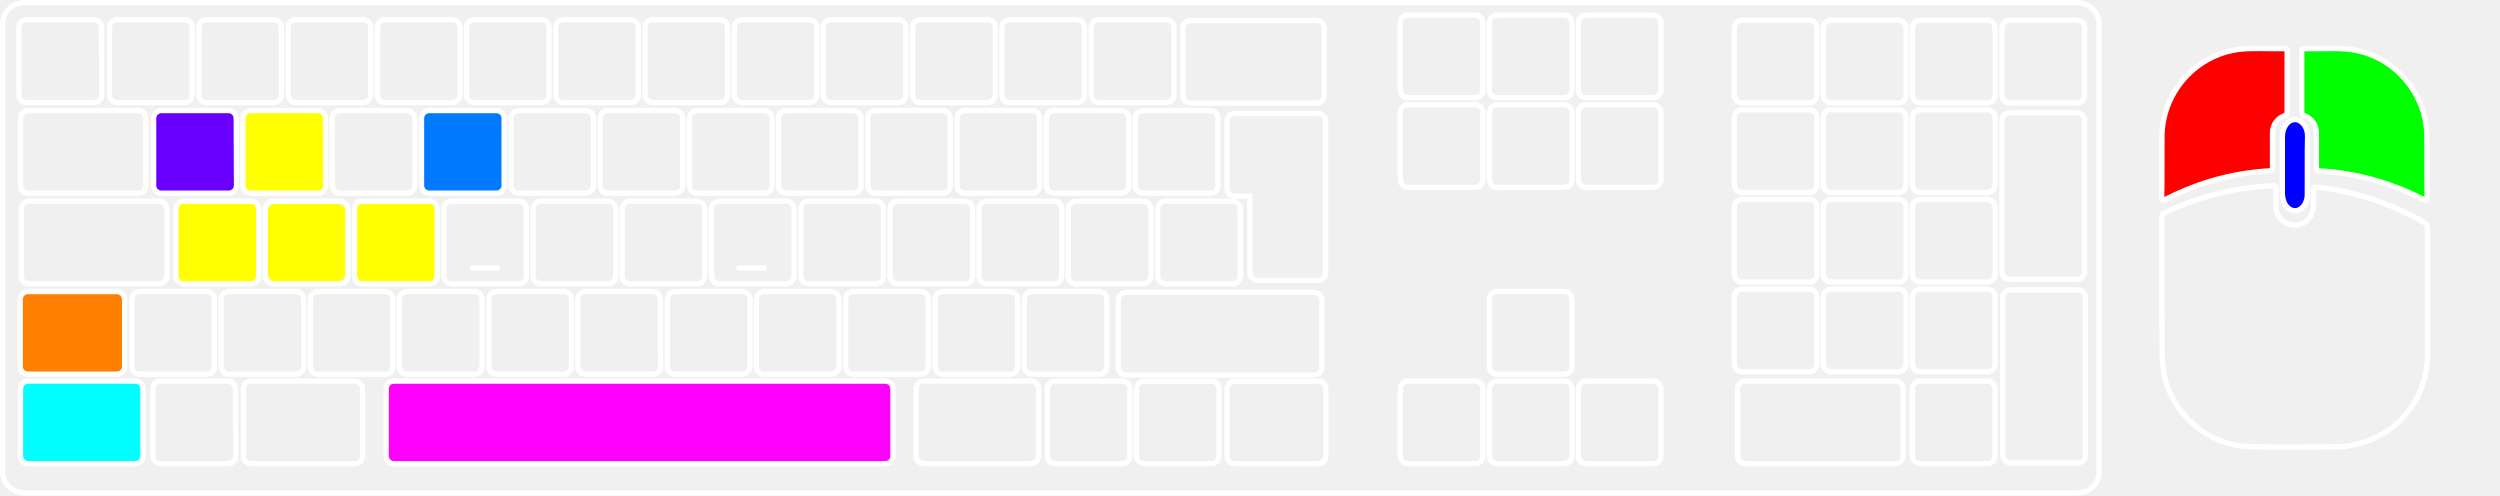
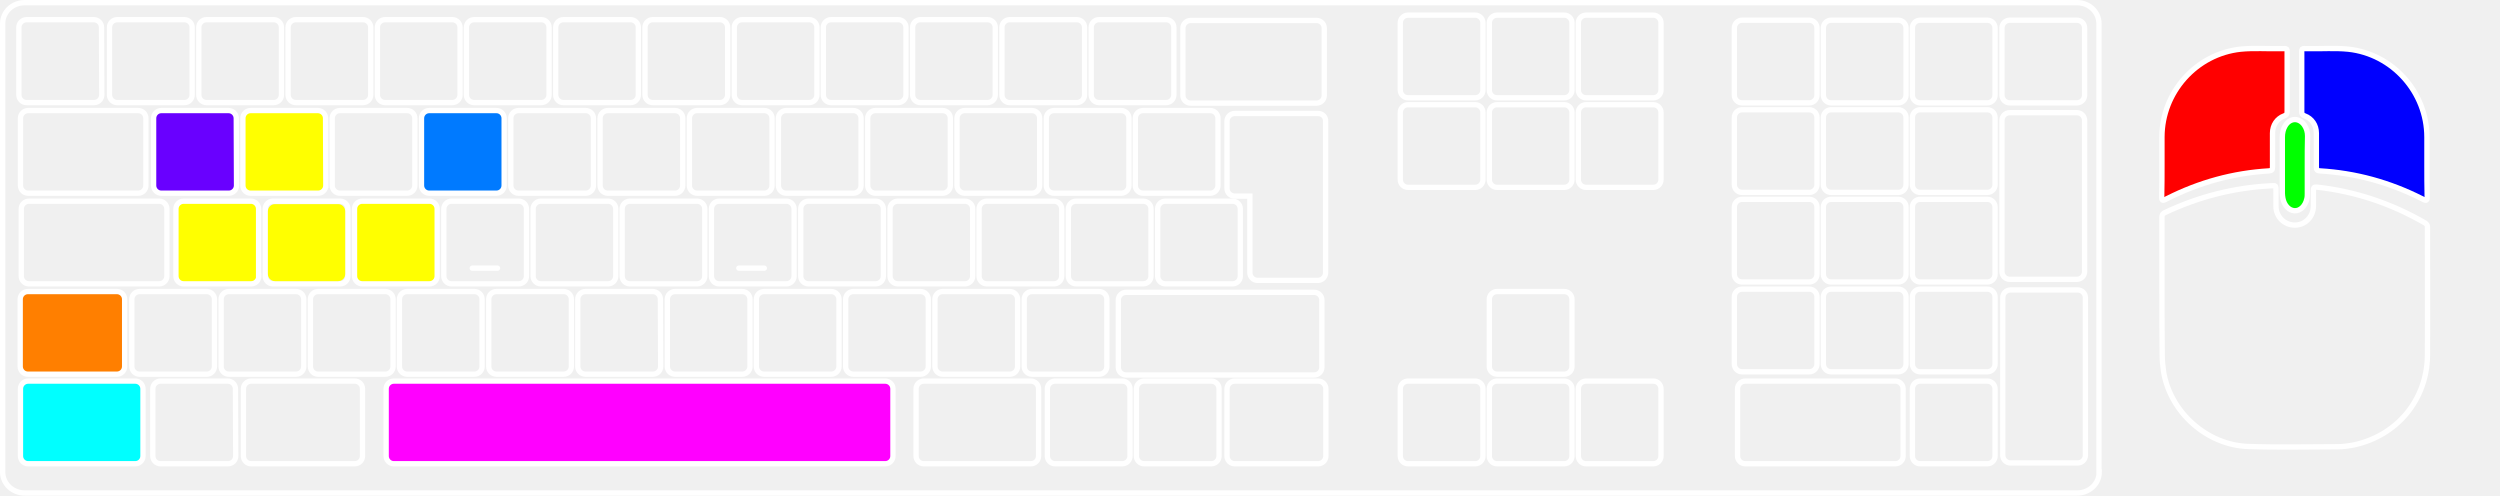
<svg xmlns="http://www.w3.org/2000/svg" version="1.1" id="Calque_1" x="0px" y="0px" viewBox="0 0 940.7 186.5" style="enable-background:new 0 0 940.7 186.5;" xml:space="preserve">
  <style type="text/css">
	.st0{fill:none;stroke:#FFFFFF;stroke-width:2;}
	.st1{fill:#FFFF00;stroke:#FFFFFF;stroke-width:2;}
	.st2{fill:#007AFF;stroke:#FFFFFF;stroke-width:2;}
	.st3{fill:#6900FF;stroke:#FFFFFF;stroke-width:2;}
	.st4{fill:#FF7F00;stroke:#FFFFFF;stroke-width:2;}
	.st5{fill:#00FFFF;stroke:#FFFFFF;stroke-width:2;}
	.st6{fill:#FF00FF;stroke:#FFFFFF;stroke-width:2;}
	.st7{fill:none;stroke:#FFFFFF;stroke-width:2;stroke-linecap:round;}
	.st8{fill:none;stroke:#FFFFFF;stroke-width:2;stroke-miterlimit:10;}
	.st9{fill:#FF0000;stroke:#FFFFFF;stroke-width:2;stroke-miterlimit:10;}
- 	.st10{fill:#0000FF;stroke:#FFFFFF;stroke-width:2;stroke-miterlimit:10;}
- 	.st11{fill:#00FF00;stroke:#FFFFFF;stroke-width:2;stroke-miterlimit:10;}
+ 	.st10{fill:#00FF00;stroke:#FFFFFF;stroke-width:2;stroke-miterlimit:10;}
+ 	.st11{fill:#0000FF;stroke:#FFFFFF;stroke-width:2;stroke-miterlimit:10;}
	.st12{fill:#FFFF00;}
</style>
  <path class="st0" d="M789.9,177.6c0,4.4-3.7,7.9-8.3,7.9H9.3c-4.6,0-8.3-3.5-8.3-7.9V8.9C1,4.5,4.7,1,9.3,1h772.2  c4.6,0,8.3,3.5,8.3,7.9v168.7L789.9,177.6L789.9,177.6z" />
  <path class="st0" d="M717.2,137c0,1.6-1.3,2.9-2.9,2.9H689c-1.6,0-2.9-1.3-2.9-2.9v-25.3c0-1.6,1.3-2.9,2.9-2.9h25.3  c1.6,0,2.9,1.3,2.9,2.9V137z" />
  <path class="st0" d="M717.2,103.2c0,1.6-1.3,2.9-2.9,2.9H689c-1.6,0-2.9-1.3-2.9-2.9V77.9c0-1.6,1.3-2.9,2.9-2.9h25.3  c1.6,0,2.9,1.3,2.9,2.9V103.2z" />
  <path class="st0" d="M717.2,69.5c0,1.6-1.3,2.9-2.9,2.9H689c-1.6,0-2.9-1.3-2.9-2.9V44.2c0-1.6,1.3-2.9,2.9-2.9h25.3  c1.6,0,2.9,1.3,2.9,2.9V69.5z" />
  <path class="st0" d="M717.2,35.8c0,1.6-1.3,2.9-2.9,2.9H689c-1.6,0-2.9-1.3-2.9-2.9V10.5c0-1.6,1.3-2.9,2.9-2.9h25.3  c1.6,0,2.9,1.3,2.9,2.9V35.8z" />
  <path class="st0" d="M591.5,171.6c0,1.6-1.3,2.9-2.9,2.9h-25.3c-1.6,0-2.9-1.3-2.9-2.9v-25.3c0-1.6,1.3-2.9,2.9-2.9h25.3  c1.6,0,2.9,1.3,2.9,2.9V171.6z" />
  <path class="st0" d="M591.5,137.9c0,1.6-1.3,2.9-2.9,2.9h-25.3c-1.6,0-2.9-1.3-2.9-2.9v-25.3c0-1.6,1.3-2.9,2.9-2.9h25.3  c1.6,0,2.9,1.3,2.9,2.9V137.9z" />
  <path class="st0" d="M591.5,67.6c0,1.6-1.3,2.9-2.9,2.9h-25.3c-1.6,0-2.9-1.3-2.9-2.9V42.3c0-1.6,1.3-2.9,2.9-2.9h25.3  c1.6,0,2.9,1.3,2.9,2.9V67.6z" />
  <path class="st0" d="M591.5,33.9c0,1.6-1.3,2.9-2.9,2.9h-25.3c-1.6,0-2.9-1.3-2.9-2.9V8.6c0-1.6,1.3-2.9,2.9-2.9h25.3  c1.6,0,2.9,1.3,2.9,2.9V33.9z" />
  <path class="st0" d="M332.4,103.9c0,1.6-1.3,2.9-2.9,2.9h-25.3c-1.6,0-2.9-1.3-2.9-2.9V78.6c0-1.6,1.3-2.9,2.9-2.9h25.3  c1.6,0,2.9,1.3,2.9,2.9V103.9z" />
  <path class="st0" d="M324,69.8c0,1.6-1.3,2.9-2.9,2.9h-25.3c-1.6,0-2.9-1.3-2.9-2.9V44.5c0-1.6,1.3-2.9,2.9-2.9h25.3  c1.6,0,2.9,1.3,2.9,2.9V69.8z" />
  <path class="st0" d="M340.9,35.7c0,1.6-1.3,2.9-2.9,2.9h-25.3c-1.6,0-2.9-1.3-2.9-2.9V10.3c0-1.6,1.3-2.9,2.9-2.9H338  c1.6,0,2.9,1.3,2.9,2.9V35.7z" />
  <path class="st1" d="M164.5,103.9c0,1.6-1.3,2.9-2.9,2.9h-25.3c-1.6,0-2.9-1.3-2.9-2.9V78.6c0-1.6,1.3-2.9,2.9-2.9h25.3  c1.6,0,2.9,1.3,2.9,2.9V103.9z" />
  <path class="st0" d="M156.1,69.8c0,1.6-1.3,2.9-2.9,2.9h-25.3c-1.6,0-2.9-1.3-2.9-2.9V44.5c0-1.6,1.3-2.9,2.9-2.9h25.3  c1.6,0,2.9,1.3,2.9,2.9V69.8z" />
  <path class="st0" d="M173.1,35.7c0,1.6-1.3,2.9-2.9,2.9h-25.3c-1.6,0-2.9-1.3-2.9-2.9V10.3c0-1.6,1.3-2.9,2.9-2.9h25.3  c1.6,0,2.9,1.3,2.9,2.9V35.7z" />
  <path class="st0" d="M181.4,137.9c0,1.6-1.3,2.9-2.9,2.9h-25.3c-1.6,0-2.9-1.3-2.9-2.9v-25.3c0-1.6,1.3-2.9,2.9-2.9h25.3  c1.6,0,2.9,1.3,2.9,2.9V137.9z" />
  <path class="st0" d="M349.3,137.9c0,1.6-1.3,2.9-2.9,2.9h-25.3c-1.6,0-2.9-1.3-2.9-2.9v-25.3c0-1.6,1.3-2.9,2.9-2.9h25.3  c1.6,0,2.9,1.3,2.9,2.9V137.9z" />
  <path class="st0" d="M683.7,137c0,1.6-1.3,2.9-2.9,2.9h-25.3c-1.6,0-2.9-1.3-2.9-2.9v-25.3c0-1.6,1.3-2.9,2.9-2.9h25.3  c1.6,0,2.9,1.3,2.9,2.9V137z" />
  <path class="st0" d="M558,171.6c0,1.6-1.3,2.9-2.9,2.9h-25.3c-1.6,0-2.9-1.3-2.9-2.9v-25.3c0-1.6,1.3-2.9,2.9-2.9h25.3  c1.6,0,2.9,1.3,2.9,2.9V171.6z" />
  <path class="st0" d="M683.7,103.2c0,1.6-1.3,2.9-2.9,2.9h-25.3c-1.6,0-2.9-1.3-2.9-2.9V77.9c0-1.6,1.3-2.9,2.9-2.9h25.3  c1.6,0,2.9,1.3,2.9,2.9V103.2z" />
  <path class="st0" d="M683.7,69.5c0,1.6-1.3,2.9-2.9,2.9h-25.3c-1.6,0-2.9-1.3-2.9-2.9V44.2c0-1.6,1.3-2.9,2.9-2.9h25.3  c1.6,0,2.9,1.3,2.9,2.9V69.5z" />
  <path class="st0" d="M683.7,35.8c0,1.6-1.3,2.9-2.9,2.9h-25.3c-1.6,0-2.9-1.3-2.9-2.9V10.5c0-1.6,1.3-2.9,2.9-2.9h25.3  c1.6,0,2.9,1.3,2.9,2.9V35.8z" />
  <path class="st0" d="M558,67.6c0,1.6-1.3,2.9-2.9,2.9h-25.3c-1.6,0-2.9-1.3-2.9-2.9V42.3c0-1.6,1.3-2.9,2.9-2.9h25.3  c1.6,0,2.9,1.3,2.9,2.9V67.6z" />
  <path class="st0" d="M558,33.9c0,1.6-1.3,2.9-2.9,2.9h-25.3c-1.6,0-2.9-1.3-2.9-2.9V8.6c0-1.6,1.3-2.9,2.9-2.9h25.3  c1.6,0,2.9,1.3,2.9,2.9V33.9z" />
  <path class="st0" d="M265.2,103.9c0,1.6-1.3,2.9-2.9,2.9H237c-1.6,0-2.9-1.3-2.9-2.9V78.6c0-1.6,1.3-2.9,2.9-2.9h25.3  c1.6,0,2.9,1.3,2.9,2.9C265.2,78.6,265.2,103.9,265.2,103.9z" />
  <path class="st0" d="M231.7,103.9c0,1.6-1.3,2.9-2.9,2.9h-25.3c-1.6,0-2.9-1.3-2.9-2.9V78.6c0-1.6,1.3-2.9,2.9-2.9h25.3  c1.6,0,2.9,1.3,2.9,2.9V103.9z" />
  <path class="st0" d="M198.1,103.9c0,1.6-1.3,2.9-2.9,2.9h-25.3c-1.6,0-2.9-1.3-2.9-2.9V78.6c0-1.6,1.3-2.9,2.9-2.9h25.3  c1.6,0,2.9,1.3,2.9,2.9V103.9z" />
  <path class="st0" d="M298.8,103.9c0,1.6-1.3,2.9-2.9,2.9h-25.3c-1.6,0-2.9-1.3-2.9-2.9V78.6c0-1.6,1.3-2.9,2.9-2.9h25.3  c1.6,0,2.9,1.3,2.9,2.9V103.9z" />
  <path class="st0" d="M256.9,69.8c0,1.6-1.3,2.9-2.9,2.9h-25.3c-1.6,0-2.9-1.3-2.9-2.9V44.5c0-1.6,1.3-2.9,2.9-2.9H254  c1.6,0,2.9,1.3,2.9,2.9V69.8z" />
  <path class="st0" d="M223.3,69.8c0,1.6-1.3,2.9-2.9,2.9h-25.3c-1.6,0-2.9-1.3-2.9-2.9V44.5c0-1.6,1.3-2.9,2.9-2.9h25.3  c1.6,0,2.9,1.3,2.9,2.9V69.8z" />
  <path class="st2" d="M189.7,69.8c0,1.6-1.3,2.9-2.9,2.9h-25.3c-1.6,0-2.9-1.3-2.9-2.9V44.5c0-1.6,1.3-2.9,2.9-2.9h25.3  c1.6,0,2.9,1.3,2.9,2.9V69.8z" />
  <path class="st0" d="M290.5,69.8c0,1.6-1.3,2.9-2.9,2.9h-25.3c-1.6,0-2.9-1.3-2.9-2.9V44.5c0-1.6,1.3-2.9,2.9-2.9h25.3  c1.6,0,2.9,1.3,2.9,2.9V69.8z" />
  <path class="st0" d="M240.2,35.7c0,1.6-1.3,2.9-2.9,2.9H212c-1.6,0-2.9-1.3-2.9-2.9V10.3c0-1.6,1.3-2.9,2.9-2.9h25.3  c1.6,0,2.9,1.3,2.9,2.9V35.7z" />
  <path class="st0" d="M206.6,35.7c0,1.6-1.3,2.9-2.9,2.9h-25.3c-1.6,0-2.9-1.3-2.9-2.9V10.3c0-1.6,1.3-2.9,2.9-2.9h25.3  c1.6,0,2.9,1.3,2.9,2.9V35.7z" />
  <path class="st0" d="M307.4,35.7c0,1.6-1.3,2.9-2.9,2.9h-25.3c-1.6,0-2.9-1.3-2.9-2.9V10.3c0-1.6,1.3-2.9,2.9-2.9h25.3  c1.6,0,2.9,1.3,2.9,2.9V35.7z" />
  <path class="st0" d="M273.8,35.7c0,1.6-1.3,2.9-2.9,2.9h-25.3c-1.6,0-2.9-1.3-2.9-2.9V10.3c0-1.6,1.3-2.9,2.9-2.9h25.3  c1.6,0,2.9,1.3,2.9,2.9V35.7z" />
  <path class="st0" d="M248.6,137.9c0,1.6-1.3,2.9-2.9,2.9h-25.4c-1.6,0-2.9-1.3-2.9-2.9v-25.3c0-1.6,1.3-2.9,2.9-2.9h25.3  c1.6,0,2.9,1.3,2.9,2.9L248.6,137.9L248.6,137.9L248.6,137.9z" />
  <path class="st0" d="M215,137.9c0,1.6-1.3,2.9-2.9,2.9h-25.3c-1.6,0-2.9-1.3-2.9-2.9v-25.3c0-1.6,1.3-2.9,2.9-2.9h25.3  c1.6,0,2.9,1.3,2.9,2.9V137.9z" />
  <path class="st0" d="M315.7,137.9c0,1.6-1.3,2.9-2.9,2.9h-25.3c-1.6,0-2.9-1.3-2.9-2.9v-25.3c0-1.6,1.3-2.9,2.9-2.9h25.3  c1.6,0,2.9,1.3,2.9,2.9V137.9z" />
  <path class="st0" d="M282.2,137.9c0,1.6-1.3,2.9-2.9,2.9H254c-1.6,0-2.9-1.3-2.9-2.9v-25.3c0-1.6,1.3-2.9,2.9-2.9h25.3  c1.6,0,2.9,1.3,2.9,2.9L282.2,137.9L282.2,137.9z" />
  <path class="st0" d="M716.1,171.6c0,1.6-1.3,2.9-2.9,2.9h-56.5c-1.6,0-2.9-1.3-2.9-2.9v-25.3c0-1.6,1.3-2.9,2.9-2.9h56.5  c1.6,0,2.9,1.3,2.9,2.9V171.6z" />
  <path class="st0" d="M784.7,171.3c0,1.6-1.3,2.9-2.9,2.9h-25.3c-1.6,0-2.9-1.3-2.9-2.9V112c0-1.6,1.3-2.9,2.9-2.9h25.3  c1.6,0,2.9,1.3,2.9,2.9V171.3z" />
  <path class="st0" d="M750.7,103.2c0,1.6-1.3,2.9-2.9,2.9h-25.3c-1.6,0-2.9-1.3-2.9-2.9V77.9c0-1.6,1.3-2.9,2.9-2.9h25.3  c1.6,0,2.9,1.3,2.9,2.9V103.2z" />
  <path class="st0" d="M750.7,69.5c0,1.6-1.3,2.9-2.9,2.9h-25.3c-1.6,0-2.9-1.3-2.9-2.9V44.2c0-1.6,1.3-2.9,2.9-2.9h25.3  c1.6,0,2.9,1.3,2.9,2.9V69.5z" />
  <path class="st0" d="M750.7,171.6c0,1.6-1.3,2.9-2.9,2.9h-25.3c-1.6,0-2.9-1.3-2.9-2.9v-25.3c0-1.6,1.3-2.9,2.9-2.9h25.3  c1.6,0,2.9,1.3,2.9,2.9V171.6z" />
  <path class="st0" d="M750.7,137c0,1.6-1.3,2.9-2.9,2.9h-25.3c-1.6,0-2.9-1.3-2.9-2.9v-25.3c0-1.6,1.3-2.9,2.9-2.9h25.3  c1.6,0,2.9,1.3,2.9,2.9V137z" />
  <path class="st0" d="M750.7,35.8c0,1.6-1.3,2.9-2.9,2.9h-25.3c-1.6,0-2.9-1.3-2.9-2.9V10.5c0-1.6,1.3-2.9,2.9-2.9h25.3  c1.6,0,2.9,1.3,2.9,2.9V35.8z" />
  <path class="st0" d="M625,171.6c0,1.6-1.3,2.9-2.9,2.9h-25.3c-1.6,0-2.9-1.3-2.9-2.9v-25.3c0-1.6,1.3-2.9,2.9-2.9h25.3  c1.6,0,2.9,1.3,2.9,2.9V171.6z" />
  <path class="st0" d="M625,67.6c0,1.6-1.3,2.9-2.9,2.9h-25.3c-1.6,0-2.9-1.3-2.9-2.9V42.3c0-1.6,1.3-2.9,2.9-2.9h25.3  c1.6,0,2.9,1.3,2.9,2.9V67.6z" />
  <path class="st0" d="M625,33.9c0,1.6-1.3,2.9-2.9,2.9h-25.3c-1.6,0-2.9-1.3-2.9-2.9V8.6c0-1.6,1.3-2.9,2.9-2.9h25.3  c1.6,0,2.9,1.3,2.9,2.9V33.9z" />
  <path class="st0" d="M366,103.9c0,1.6-1.3,2.9-2.9,2.9h-25.3c-1.6,0-2.9-1.3-2.9-2.9V78.6c0-1.6,1.3-2.9,2.9-2.9h25.3  c1.6,0,2.9,1.3,2.9,2.9V103.9z" />
  <path class="st0" d="M357.6,69.8c0,1.6-1.3,2.9-2.9,2.9h-25.3c-1.6,0-2.9-1.3-2.9-2.9V44.5c0-1.6,1.3-2.9,2.9-2.9h25.3  c1.6,0,2.9,1.3,2.9,2.9V69.8z" />
  <path class="st0" d="M374.5,35.7c0,1.6-1.3,2.9-2.9,2.9h-25.3c-1.6,0-2.9-1.3-2.9-2.9V10.3c0-1.6,1.3-2.9,2.9-2.9h25.3  c1.6,0,2.9,1.3,2.9,2.9V35.7L374.5,35.7z" />
  <path class="st0" d="M130.9,103.9c0,1.6-1.3,2.9-2.9,2.9h-25.3c-1.6,0-2.9-1.3-2.9-2.9V78.6c0-1.6,1.3-2.9,2.9-2.9H128  c1.6,0,2.9,1.3,2.9,2.9V103.9z" />
  <path class="st1" d="M122.6,69.8c0,1.6-1.3,2.9-2.9,2.9H94.3c-1.6,0-2.9-1.3-2.9-2.9V44.5c0-1.6,1.3-2.9,2.9-2.9h25.3  c1.6,0,2.9,1.3,2.9,2.9L122.6,69.8C122.5,69.8,122.6,69.8,122.6,69.8z" />
  <path class="st0" d="M139.5,35.7c0,1.6-1.3,2.9-2.9,2.9h-25.3c-1.6,0-2.9-1.3-2.9-2.9V10.3c0-1.6,1.3-2.9,2.9-2.9h25.3  c1.6,0,2.9,1.3,2.9,2.9V35.7z" />
  <path class="st0" d="M147.9,137.9c0,1.6-1.3,2.9-2.9,2.9h-25.3c-1.6,0-2.9-1.3-2.9-2.9v-25.3c0-1.6,1.3-2.9,2.9-2.9H145  c1.6,0,2.9,1.3,2.9,2.9V137.9z" />
  <path class="st0" d="M382.9,137.9c0,1.6-1.3,2.9-2.9,2.9h-25.3c-1.6,0-2.9-1.3-2.9-2.9v-25.3c0-1.6,1.3-2.9,2.9-2.9H380  c1.6,0,2.9,1.3,2.9,2.9V137.9z" />
  <path class="st0" d="M105.9,35.7c0,1.6-1.3,2.9-2.9,2.9H77.7c-1.6,0-2.9-1.3-2.9-2.9V10.3c0-1.6,1.3-2.9,2.9-2.9H103  c1.6,0,2.9,1.3,2.9,2.9V35.7z" />
  <path class="st0" d="M784.4,102.2c0,1.6-1.3,2.9-2.9,2.9h-25.3c-1.6,0-2.9-1.3-2.9-2.9V45.3c0-1.6,1.3-2.9,2.9-2.9h25.3  c1.6,0,2.9,1.3,2.9,2.9V102.2z" />
  <path class="st0" d="M784.4,35.8c0,1.6-1.3,2.9-2.9,2.9h-25.3c-1.6,0-2.9-1.3-2.9-2.9V10.5c0-1.6,1.3-2.9,2.9-2.9h25.3  c1.6,0,2.9,1.3,2.9,2.9V35.8z" />
  <path class="st0" d="M399.5,103.9c0,1.6-1.3,2.9-2.9,2.9h-25.3c-1.6,0-2.9-1.3-2.9-2.9V78.6c0-1.6,1.3-2.9,2.9-2.9h25.3  c1.6,0,2.9,1.3,2.9,2.9V103.9L399.5,103.9z" />
  <path class="st0" d="M466.7,103.9c0,1.6-1.3,2.9-2.9,2.9h-25.3c-1.6,0-2.9-1.3-2.9-2.9V78.6c0-1.6,1.3-2.9,2.9-2.9h25.3  c1.6,0,2.9,1.3,2.9,2.9V103.9z" />
  <path class="st0" d="M433.1,103.9c0,1.6-1.3,2.9-2.9,2.9h-25.3c-1.6,0-2.9-1.3-2.9-2.9V78.6c0-1.6,1.3-2.9,2.9-2.9h25.3  c1.6,0,2.9,1.3,2.9,2.9V103.9z" />
  <path class="st0" d="M391.2,69.8c0,1.6-1.3,2.9-2.9,2.9H363c-1.6,0-2.9-1.3-2.9-2.9V44.5c0-1.6,1.3-2.9,2.9-2.9h25.3  c1.6,0,2.9,1.3,2.9,2.9L391.2,69.8L391.2,69.8z" />
  <path class="st0" d="M458.3,69.8c0,1.6-1.3,2.9-2.9,2.9h-25.3c-1.6,0-2.9-1.3-2.9-2.9V44.5c0-1.6,1.3-2.9,2.9-2.9h25.3  c1.6,0,2.9,1.3,2.9,2.9V69.8z" />
  <path class="st0" d="M424.8,69.8c0,1.6-1.3,2.9-2.9,2.9h-25.3c-1.6,0-2.9-1.3-2.9-2.9V44.5c0-1.6,1.3-2.9,2.9-2.9h25.3  c1.6,0,2.9,1.3,2.9,2.9V69.8z" />
  <path class="st0" d="M441.7,35.7c0,1.6-1.3,2.9-2.9,2.9h-25.3c-1.6,0-2.9-1.3-2.9-2.9V10.3c0-1.6,1.3-2.9,2.9-2.9h25.3  c1.6,0,2.9,1.3,2.9,2.9V35.7z" />
  <path class="st0" d="M408.1,35.7c0,1.6-1.3,2.9-2.9,2.9h-25.3c-1.6,0-2.9-1.3-2.9-2.9V10.3c0-1.6,1.3-2.9,2.9-2.9h25.3  c1.6,0,2.9,1.3,2.9,2.9V35.7z" />
  <path class="st0" d="M498.9,171.6c0,1.6-1.3,2.9-2.9,2.9h-31.4c-1.6,0-2.9-1.3-2.9-2.9v-25.3c0-1.6,1.3-2.9,2.9-2.9H496  c1.6,0,2.9,1.3,2.9,2.9V171.6z" />
  <path class="st0" d="M497.4,138.2c0,1.6-1.3,2.9-2.9,2.9h-70.8c-1.6,0-2.9-1.3-2.9-2.9v-25.3c0-1.6,1.3-2.9,2.9-2.9h70.8  c1.6,0,2.9,1.3,2.9,2.9V138.2z" />
  <path class="st0" d="M498.3,35.9c0,1.6-1.3,2.9-2.9,2.9H448c-1.6,0-2.9-1.3-2.9-2.9V10.6c0-1.6,1.3-2.9,2.9-2.9h47.4  c1.6,0,2.9,1.3,2.9,2.9V35.9z" />
  <path class="st0" d="M496,42.7h-31.4c-1.6,0-2.9,1.3-2.9,2.9v25.3c0,1.6,1.3,2.9,2.9,2.9h5.7v28.8c0,1.6,1.3,2.9,2.9,2.9h22.7  c1.6,0,2.9-1.3,2.9-2.9v-57C498.9,44,497.6,42.7,496,42.7L496,42.7z" />
  <path class="st0" d="M416.5,137.9c0,1.6-1.3,2.9-2.9,2.9h-25.3c-1.6,0-2.9-1.3-2.9-2.9v-25.3c0-1.6,1.3-2.9,2.9-2.9h25.3  c1.6,0,2.9,1.3,2.9,2.9V137.9z" />
  <path class="st1" d="M97.4,103.9c0,1.6-1.3,2.9-2.9,2.9H69.1c-1.6,0-2.9-1.3-2.9-2.9V78.6c0-1.6,1.3-2.9,2.9-2.9h25.3  c1.6,0,2.9,1.3,2.9,2.9v25.3C97.3,103.9,97.4,103.9,97.4,103.9z" />
  <path class="st3" d="M89,69.8c0,1.6-1.3,2.9-2.9,2.9H60.7c-1.6,0-2.9-1.3-2.9-2.9V44.5c0-1.6,1.3-2.9,2.9-2.9H86  c1.6,0,2.9,1.3,2.9,2.9L89,69.8L89,69.8z" />
  <path class="st0" d="M72.3,35.7c0,1.6-1.3,2.9-2.9,2.9H44.1c-1.6,0-2.9-1.3-2.9-2.9V10.3c0-1.6,1.3-2.9,2.9-2.9h25.3  c1.6,0,2.9,1.3,2.9,2.9C72.3,10.3,72.3,35.7,72.3,35.7z" />
  <path class="st0" d="M38.3,35.7c0,1.6-1.3,2.9-2.9,2.9H10c-1.6,0-2.9-1.3-2.9-2.9V10.3c0-1.6,1.3-2.9,2.9-2.9h25.3  c1.6,0,2.9,1.3,2.9,2.9L38.3,35.7L38.3,35.7z" />
  <path class="st0" d="M114.3,137.9c0,1.6-1.3,2.9-2.9,2.9H86.1c-1.6,0-2.9-1.3-2.9-2.9v-25.3c0-1.6,1.3-2.9,2.9-2.9h25.3  c1.6,0,2.9,1.3,2.9,2.9C114.3,112.6,114.3,137.9,114.3,137.9z" />
  <path class="st0" d="M80.7,137.9c0,1.6-1.3,2.9-2.9,2.9H52.5c-1.6,0-2.9-1.3-2.9-2.9v-25.3c0-1.6,1.3-2.9,2.9-2.9h25.3  c1.6,0,2.9,1.3,2.9,2.9C80.7,112.6,80.7,137.9,80.7,137.9z" />
  <path class="st4" d="M46.9,137.9c0,1.6-1.3,2.9-2.9,2.9H10.5c-1.6,0-2.9-1.3-2.9-2.9v-25.3c0-1.6,1.3-2.9,2.9-2.9H44  c1.6,0,2.9,1.3,2.9,2.9V137.9z" />
  <path class="st5" d="M53.8,171.6c0,1.6-1.3,2.9-2.9,2.9H10.6c-1.6,0-2.9-1.3-2.9-2.9v-25.3c0-1.6,1.3-2.9,2.9-2.9h40.3  c1.6,0,2.9,1.3,2.9,2.9C53.8,146.3,53.8,171.6,53.8,171.6z" />
  <path class="st0" d="M54.9,69.8c0,1.6-1.3,2.9-2.9,2.9H10.6c-1.6,0-2.9-1.3-2.9-2.9V44.5c0-1.6,1.3-2.9,2.9-2.9H52  c1.6,0,2.9,1.3,2.9,2.9V69.8z" />
  <path class="st0" d="M62.8,103.9c0,1.6-1.3,2.9-2.9,2.9h-49c-1.6,0-2.9-1.3-2.9-2.9V78.6c0-1.6,1.3-2.9,2.9-2.9h49  c1.6,0,2.9,1.3,2.9,2.9V103.9z" />
  <path class="st0" d="M88.7,171.6c0,1.6-1.3,2.9-2.9,2.9H60.4c-1.6,0-2.9-1.3-2.9-2.9v-25.3c0-1.6,1.3-2.9,2.9-2.9h25.3  c1.6,0,2.9,1.3,2.9,2.9L88.7,171.6L88.7,171.6z" />
  <path class="st0" d="M425.2,171.6c0,1.6-1.3,2.9-2.9,2.9H397c-1.6,0-2.9-1.3-2.9-2.9v-25.3c0-1.6,1.3-2.9,2.9-2.9h25.3  c1.6,0,2.9,1.3,2.9,2.9L425.2,171.6L425.2,171.6z" />
  <path class="st0" d="M458.7,171.6c0,1.6-1.3,2.9-2.9,2.9h-25.3c-1.6,0-2.9-1.3-2.9-2.9v-25.3c0-1.6,1.3-2.9,2.9-2.9h25.3  c1.6,0,2.9,1.3,2.9,2.9V171.6z" />
  <path class="st0" d="M136.4,171.6c0,1.6-1.3,2.9-2.9,2.9h-39c-1.6,0-2.9-1.3-2.9-2.9v-25.3c0-1.6,1.3-2.9,2.9-2.9h39  c1.6,0,2.9,1.3,2.9,2.9V171.6z" />
  <path class="st0" d="M390.8,171.6c0,1.6-1.3,2.9-2.9,2.9h-40.3c-1.6,0-2.9-1.3-2.9-2.9v-25.3c0-1.6,1.3-2.9,2.9-2.9h40.3  c1.6,0,2.9,1.3,2.9,2.9V171.6z" />
  <path class="st6" d="M336,171.6c0,1.6-1.3,2.9-2.9,2.9H148.2c-1.6,0-2.9-1.3-2.9-2.9v-25.3c0-1.6,1.3-2.9,2.9-2.9h184.9  c1.6,0,2.9,1.3,2.9,2.9L336,171.6L336,171.6z" />
  <g>
    <line class="st7" x1="177.7" y1="100.9" x2="187.2" y2="100.9" />
    <line class="st7" x1="278" y1="100.9" x2="287.6" y2="100.9" />
  </g>
  <path class="st8" d="M813.5,108.9c0-9.1,0-18.1,0-27.2c0-0.9,0.3-1.3,1.1-1.7c12.7-6,26-9.4,40-10.1c1.8-0.1,1.8-0.1,1.8,1.7  c0,2,0,4,0,6c0,4,3.2,7.1,7.1,7.1c3.9,0,6.9-3.1,7-7.1c0-2,0-4,0-6c0-0.9,0.2-1.3,1.2-1.2c14.6,1.6,28.2,6.2,40.8,13.5  c0.6,0.4,0.9,0.8,0.9,1.5c0,16.1,0.1,32.3,0,48.4c-0.2,16.6-11.4,30.1-27.6,33.6c-2.1,0.4-4.2,0.7-6.3,0.7  c-11.2,0-22.4,0.3-33.5-0.1c-15.6-0.5-29.4-12.9-31.9-28.2c-0.3-2.1-0.5-4.2-0.5-6.3C813.5,125.3,813.5,117.1,813.5,108.9  L813.5,108.9L813.5,108.9z" />
  <path class="st9" d="M813.5,61.8c0-3.4,0-6.8,0-10.2c0-16.9,12.9-31.3,29.6-33.1c5-0.5,10.1-0.1,15.2-0.2c2.6,0,2.3-0.3,2.3,2.4  c0,7.1,0,14.2,0,21.3c0,0.8-0.2,1.3-1.1,1.6c-2.7,1-4.4,3.5-4.4,6.5c0,4.3,0,8.5,0,12.8c0,1-0.3,1.3-1.3,1.4  c-13.5,0.8-26.2,4.3-38.3,10.4c-0.2,0.1-0.5,0.2-0.7,0.4c-1.1,0.5-1.4,0.3-1.4-0.9C813.5,70.1,813.5,66,813.5,61.8L813.5,61.8  L813.5,61.8z" />
  <path class="st10" d="M868.2,62.1c0,3.6,0,7.1,0,10.7c0,0.7,0,1.4-0.2,2.1c-0.6,2.7-2.5,4.5-4.6,4.4s-3.9-2-4.4-4.7  c-0.1-0.6-0.2-1.3-0.2-1.9c0-7,0-14.1,0-21.1c0-1.5,0.3-3,1.1-4.3c1.8-3,5.2-3.1,7.2-0.2c0.8,1.2,1.2,2.6,1.2,4.1  C868.2,54.8,868.2,58.5,868.2,62.1L868.2,62.1L868.2,62.1z" />
  <path class="st11" d="M913.2,61.8c0-3.4,0-6.8,0-10.2c0-16.9-12.9-31.3-29.6-33.1c-5-0.5-10.1-0.1-15.2-0.2c-2.6,0-2.3-0.3-2.3,2.4  c0,7.1,0,14.2,0,21.3c0,0.8,0.2,1.3,1.1,1.6c2.7,1,4.4,3.5,4.4,6.5c0,4.3,0,8.5,0,12.8c0,1,0.3,1.3,1.3,1.4  c13.5,0.8,26.2,4.3,38.3,10.4c0.2,0.1,0.5,0.2,0.7,0.4c1.1,0.5,1.4,0.3,1.4-0.9C913.2,70.1,913.2,66,913.2,61.8L913.2,61.8  L913.2,61.8z" />
  <path class="st12" d="M129.9,103.1c0,1.5-1.2,2.7-2.7,2.7h-23.7c-1.5,0-2.7-1.2-2.7-2.7V79.5c0-1.5,1.2-2.7,2.7-2.7h23.7  c1.5,0,2.7,1.2,2.7,2.7V103.1z" />
</svg>
